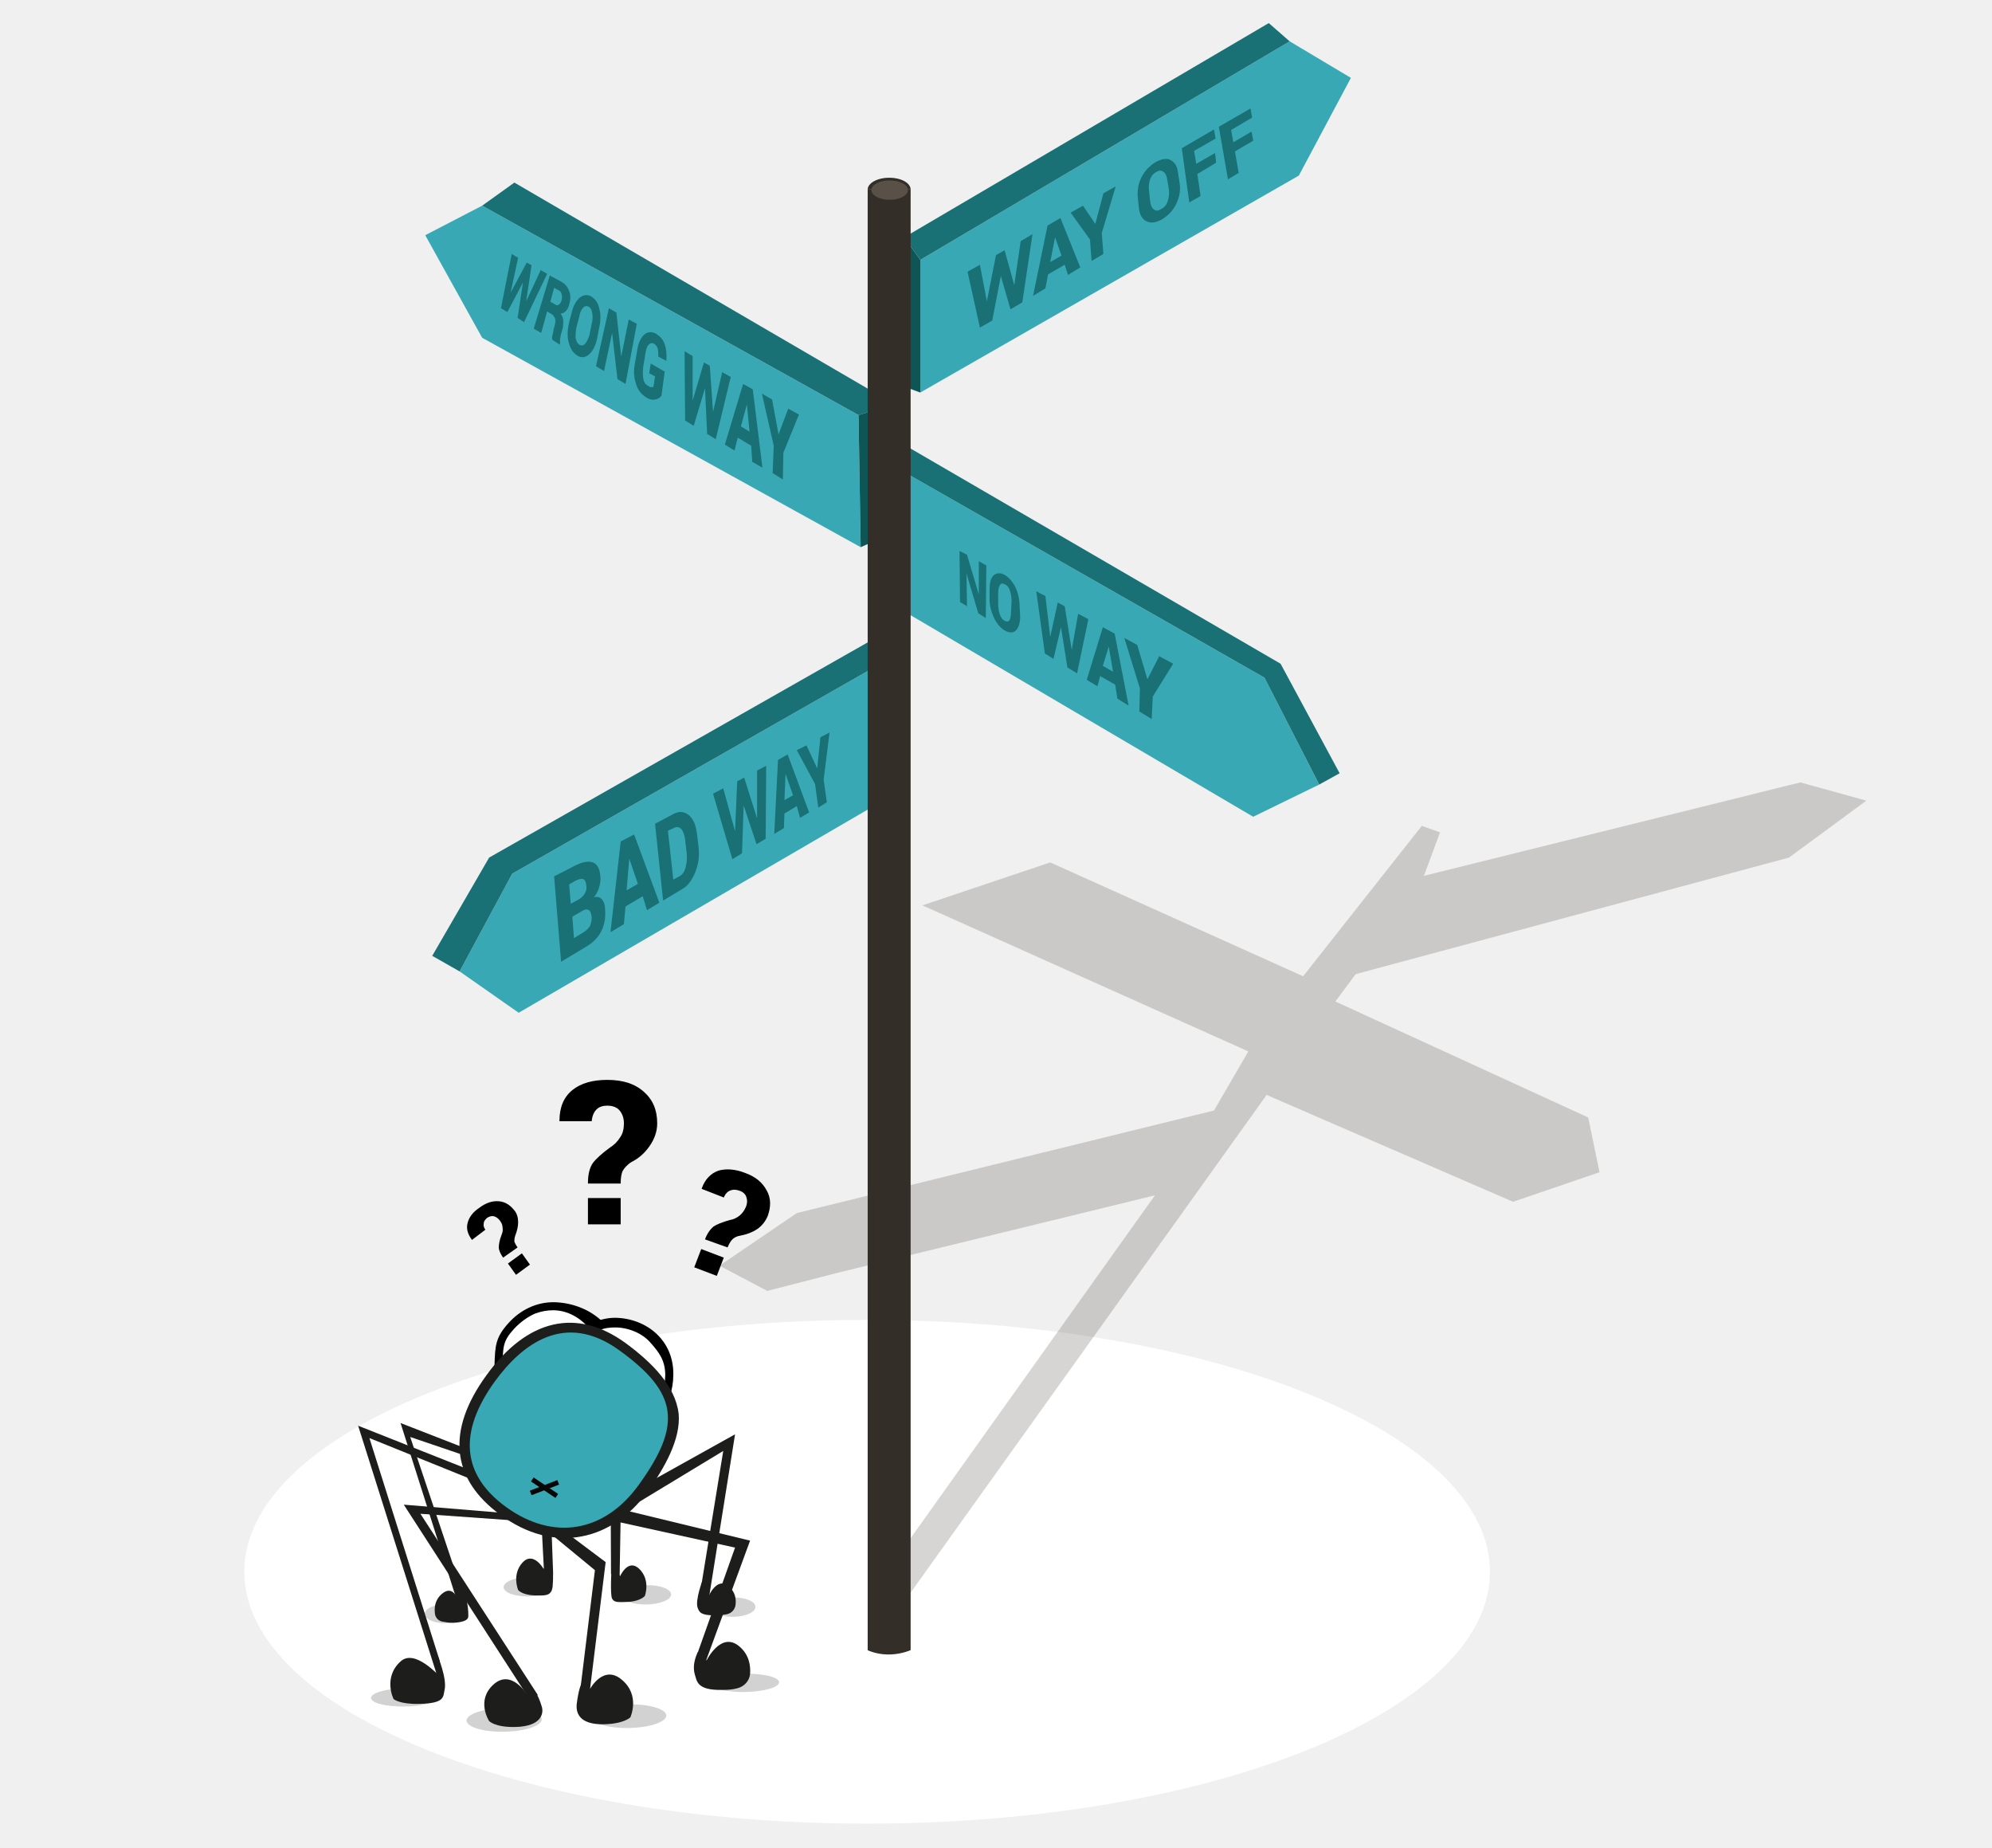
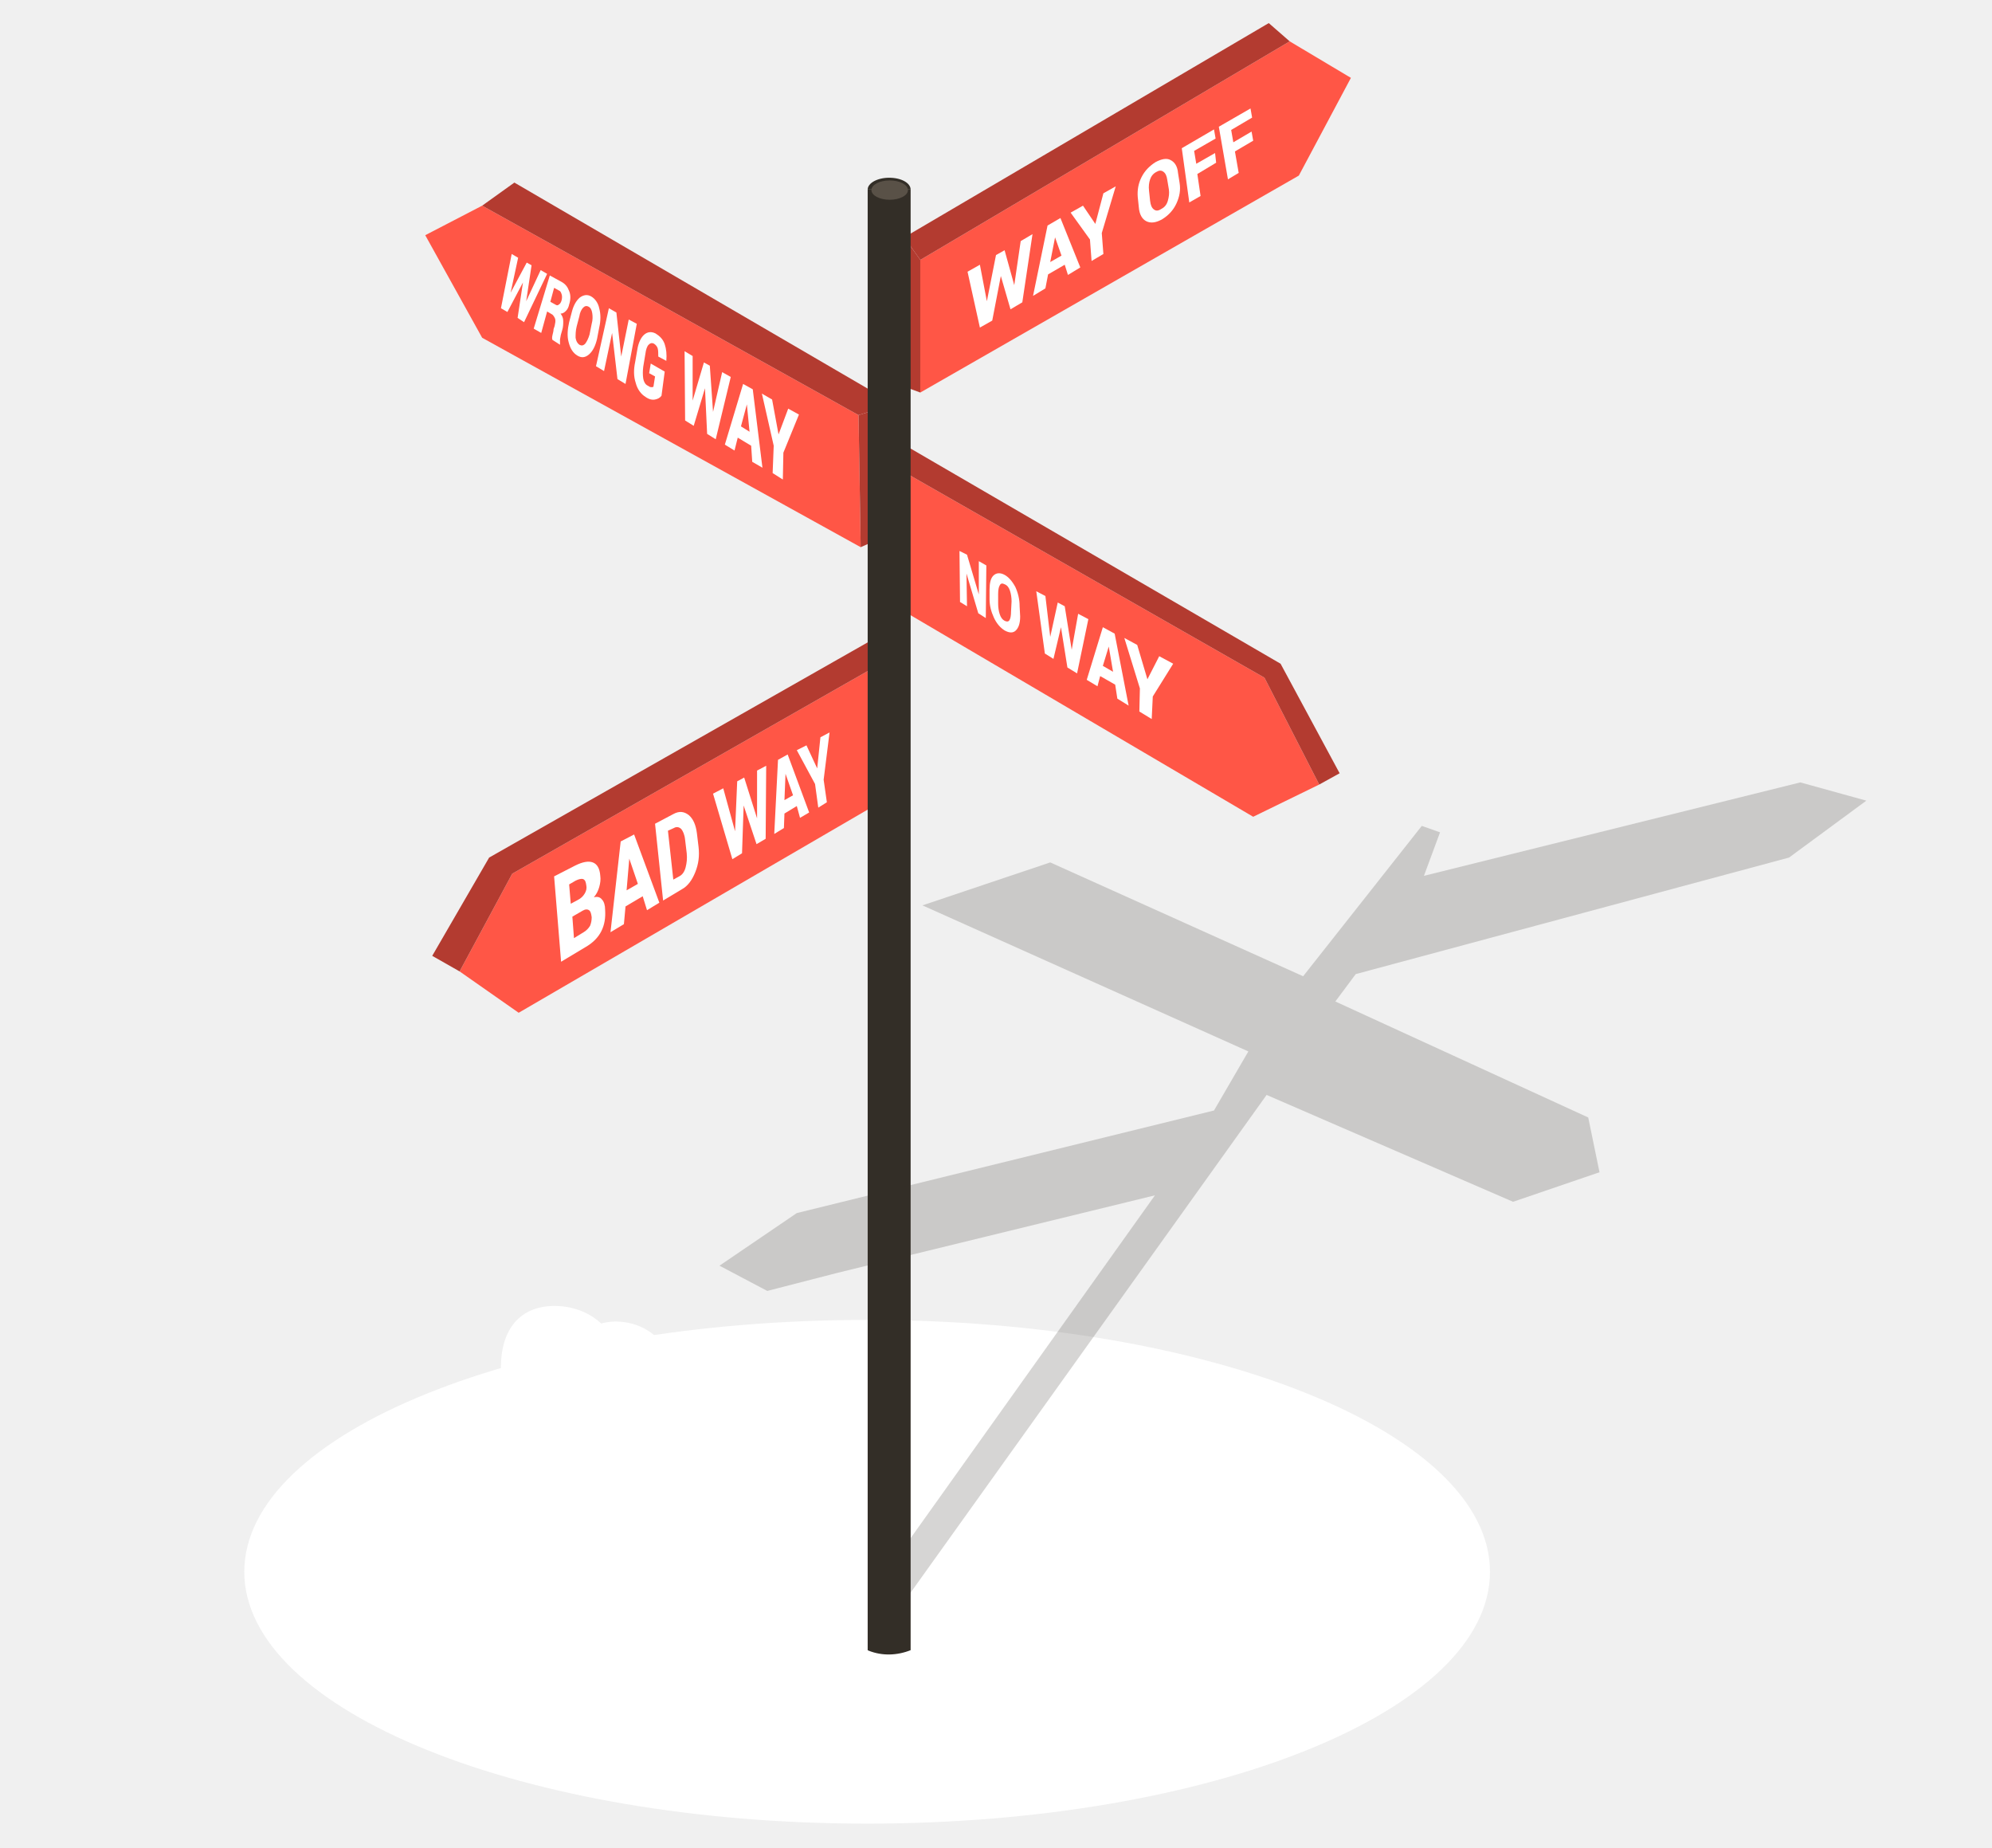
- <svg xmlns="http://www.w3.org/2000/svg" width="371" height="344" viewBox="0 0 371 344">
-   <style>.a{fill:#FFF;}.b{fill:#1D1E1C;}.c{fill:#1D1E1C;opacity:0.2;}.d{fill:#38A9B4;}.e{fill:#070707;}.f{fill:#197175;}.g{fill:#0E5656;}.h{fill:#332E27;}</style>
-   <ellipse cx="161.5" cy="292.7" rx="116" ry="46.9" class="a" />
-   <path d="M115.2 254.6c-0.2 7.2-5.1 12.8-11.2 12.7 -6.1-0.1-10.9-6-10.7-13.2 0.2-7.2 4.1-11 10.2-10.9C109.6 243.3 115.4 247.4 115.2 254.6z" class="a" />
-   <path d="M103.1 242.5c-3.2 0-6.2 1.4-8.5 4 -2.3 2.6-2.4 4.1-2.5 7.8 -0.1 3.7 1 7.1 3.2 9.8 2.2 2.7 5.1 4.1 8.3 4.2 1.4 0 2.7-0.2 3.9-0.7 4.6-1.8 8-6.8 8.1-12.8C115.8 247 109.5 242.6 103.1 242.5zM103.6 266.6c-5.7-0.1-10.2-5.6-10-12.4 0.1-3.3 0-4.4 2.1-6.7 1.2-1.3 2.6-2.3 4-2.9 1.1-0.4 2.2-0.6 3.3-0.6 2.7 0 5.2 1.4 7 3.7 1.8 2.4 4 3.5 3.9 6.8C113.9 261.5 109.3 266.7 103.6 266.6z" />
-   <path d="M103.4 258.2c1.2 3.1 0.5 5.9-1.6 6.3 -2.1 0.4-4.7-1.8-5.9-4.9 -1.2-3.1-0.5-5.9 1.6-6.3C99.6 252.9 102.2 255.1 103.4 258.2z" class="b" />
-   <path d="M102 260.3c0.4 0.8-0.1 1.7-1 1.9 -0.9 0.2-1.9-0.4-2.3-1.2 -0.4-0.8 0.1-1.7 1-1.9C100.6 258.9 101.7 259.4 102 260.3z" class="a" />
-   <path d="M125 256c-0.2 6-4.6 10.9-9.9 10.8 -5.3-0.1-9.4-5-9.3-11.1 0.2-6 3.8-9.7 9.1-9.6S125.2 249.9 125 256z" class="a" />
-   <path d="M114.6 245.4c-2.8 0-5.4 1.2-7.5 3.4 -2 2.2-2.4 3.9-2.5 7.1 -0.1 3.1 0.9 6.1 2.8 8.3 1.9 2.3 4.5 3.5 7.3 3.6 1.2 0 2.4-0.2 3.5-0.6 4.1-1.6 7.1-5.9 7.2-11C125.6 249.6 120.4 245.5 114.6 245.4zM123.9 256.1c-0.1 4.4-2.7 8.1-6.2 9.5 -0.9 0.4-1.9 0.5-2.9 0.5 -2.3 0-4.5-1.1-6.1-3 -1.6-1.9-2.5-4.5-2.4-7.2 0.1-4.4 1.9-6.9 5.4-8.2 0.9-0.4 1.9-0.5 2.9-0.5 2.3 0 5 1 6.6 2.9C122.8 251.9 123.9 253.4 123.9 256.1z" />
-   <path d="M115 259.3c1.2 2.5 0.6 4.9-1.2 5.4 -1.9 0.4-4.3-1.3-5.5-3.9 -1.2-2.5-0.6-4.9 1.2-5.4C111.4 255 113.9 256.8 115 259.3z" class="b" />
-   <path d="M113.5 260.8c0.3 0.7-0.1 1.5-0.9 1.6 -0.8 0.2-1.7-0.3-2-1 -0.3-0.7 0.1-1.5 0.9-1.6S113.2 260.1 113.5 260.8z" class="a" />
-   <ellipse transform="matrix(0.9998 -0.01834095 0.01834095 0.9998 -5.7857 1.4366)" cx="75.4" cy="316.1" rx="6.3" ry="1.7" class="c" />
-   <polygon points="86.8 298.6 85.3 298.7 74.6 265 87.7 270.1 86.7 271.1 76.4 267.6 " class="b" />
-   <polygon points="81.9 309.3 81.3 311.7 66.7 265.5 88.9 274.3 87.6 275.4 68.8 267.8 " class="b" />
-   <polygon points="98.2 315.8 75.2 280.2 94.5 281.8 95.1 283.1 78.3 281.9 100.2 315.7 " class="b" />
-   <polyline points="102.2 270.5 103 292.5 101.3 292.3 100.1 269.1 " class="b" />
-   <path d="M101.2 292.1c0 0-1.9-3.3-3.9-1.1s-0.8 5.1-0.8 5.1 0.7 0.9 3 1c2.3 0.1 2.8-0.1 3.2-0.8 0.4-0.7 0.3-3.9 0.3-3.9L101.2 292.1z" class="b" />
-   <path d="M81.3 311.5c0.6 0.9-4-4.6-6.7-2.1 -3.3 3-1.3 7-1.3 7s1.1 1 4.8 0.9c4.8-0.1 4.4-1.3 4.7-2.6 0.5-2.1-1.3-6.4-1.3-6.4L81.3 311.5z" class="b" />
-   <path d="M85.3 298c0 0-0.9-3.1-3.1-1.1 -1.3 1.2-1.3 2.6-1.2 3.6 0.1 0.8 0.7 1.4 1.5 1.5 0.5 0.1 1.1 0.2 2 0.2 3.2-0.2 2.7-1.2 2.7-1.7 0-2.7-1-4.3-1-4.3L85.3 298z" class="b" />
-   <path d="M98.1 315.5c0 0-2.9-4.8-6.2-1.8 -3.3 3-0.8 6.8-0.8 6.8s1.1 1.2 4.9 1.1c4.9-0.1 5.3-2.6 4.9-3.8 -1.3-4.3-2.1-2.3-2-2.4L98.1 315.5z" class="b" />
-   <polygon points="130.2 297.8 132 297.8 136.9 267.1 116.8 278.3 117.2 280.8 134.7 270.2 " class="b" />
-   <polygon points="129.9 307.9 131.4 309.5 139.7 286.9 116.2 281.2 114.6 283.3 136.9 288.2 " class="b" />
-   <polygon points="109.7 316.1 112.8 290.9 102.8 283.4 102.3 285.4 110.8 292.4 107.9 316.1 " class="b" />
-   <polyline points="113.7 272 113.8 293.1 115.4 293.7 115.8 270.5 " class="b" />
-   <path d="M115.5 293.5c0 0 1.5-3.4 3.6-1.3 2.1 2.1 1 5 1 5s-0.7 0.9-2.9 1.1c-2.3 0.1-2.8 0.1-3.2-0.6 -0.4-0.7-0.1-5.9-0.1-5.9L115.5 293.5z" class="b" />
-   <path d="M131.6 309.2c0 0 2.7-5.5 6.1-2.6 1.9 1.6 2.1 3.7 2 5.1 -0.1 1.3-1.1 2.4-2.4 2.7 -0.7 0.2-1.6 0.3-2.8 0.3 -4.8 0.1-4.7-1.7-5.1-2.9 -0.6-2.1 0.6-4.2 0.6-4.2L131.6 309.2z" class="b" />
-   <path d="M131.9 297.4c0 0 1.6-3.9 3.8-2 1.3 1.1 1.4 2.4 1.3 3.4 -0.1 0.9-0.7 1.6-1.6 1.8 -0.5 0.1-1.1 0.2-1.9 0.2 -3.2 0.1-3.3-0.7-3.6-1.5 -0.4-1.4 0.9-4.9 0.9-4.9L131.9 297.4z" class="b" />
-   <path d="M109.9 314.5c0 0 2.5-4.6 5.9-1.7 3.5 2.9 1.6 7 1.6 7s-1.1 1.2-4.9 1.3c-4.9 0.1-5.2-2.4-5.1-3.7 0.7-5.4 1.6-4.1 1.6-4.1L109.9 314.5z" class="b" />
-   <path d="M116.1 250.5c12.1 8.8 11.7 15.6 3.8 26.5 -6.2 8.6-16.2 11.3-26 4.1s-8.5-16.2-2.3-24.7C97.8 247.8 106.2 243.4 116.1 250.5z" class="d" />
-   <path d="M120.6 277.8c-3.3 4.5-7.5 7.4-12.2 8.3 -5 1-10.3-0.4-15.2-4 -9.2-6.7-10.1-15.7-2.6-26 7.6-10.5 16.8-12.6 25.9-6 4.9 3.6 9.3 8 9.9 13.2C126.8 268 123.8 273.3 120.6 277.8zM92.2 257.2c-6.9 9.5-6.2 17.4 2 23.4 8.8 6.4 18.3 4.8 24.7-4 8.2-11.3 7.4-17.2-3.5-25.1C105.1 244 97.1 250.5 92.2 257.2z" class="b" />
-   <ellipse transform="matrix(0.9998 -0.01834095 0.01834095 0.9998 -5.8588 1.7756)" cx="93.9" cy="320.3" rx="7" ry="2.2" class="c" />
-   <ellipse transform="matrix(0.9998 -0.01834095 0.01834095 0.9998 -5.4982 1.5766)" cx="83.2" cy="300.5" rx="4.1" ry="1.8" class="c" />
-   <ellipse transform="matrix(0.9998 -0.01834095 0.01834095 0.9998 -5.4033 1.8551)" cx="98.4" cy="295.5" rx="4.6" ry="1.8" class="c" />
-   <ellipse transform="matrix(0.9998 -0.01834095 0.01834095 0.9998 -5.7246 2.5985)" cx="138.8" cy="313.4" rx="6.3" ry="1.7" class="c" />
-   <ellipse transform="matrix(0.9998 -0.01834095 0.01834095 0.9998 -5.8422 2.2017)" cx="117.1" cy="319.6" rx="7" ry="2.2" class="c" />
-   <ellipse transform="matrix(0.9998 -0.01834095 0.01834095 0.9998 -5.4665 2.555)" cx="136.6" cy="299.3" rx="4.1" ry="1.8" class="c" />
-   <ellipse transform="matrix(0.9998 -0.01834095 0.01834095 0.9998 -5.4261 2.2582)" cx="120.4" cy="297" rx="4.6" ry="1.8" class="c" />
-   <rect x="100.9" y="274.3" transform="matrix(-0.5582 0.8297 -0.8297 -0.5582 387.8593 347.601)" width="0.9" height="5.5" class="e" />
-   <rect x="100.9" y="274.3" transform="matrix(0.3593 0.9332 -0.9332 0.3593 323.5262 82.9092)" width="0.9" height="5.5" class="e" />
-   <path d="M109.5 220.4c0-1.7 0.3-2.9 0.9-3.8 0.6-0.8 1.7-1.8 3.2-2.9 0.8-0.5 1.4-1.1 1.9-1.9 0.5-0.7 0.7-1.6 0.7-2.6 0-1-0.3-1.8-0.8-2.4 -0.5-0.6-1.3-0.9-2.3-0.9 -0.8 0-1.5 0.2-2 0.7 -0.5 0.5-0.8 1.2-0.9 2.2h-6l0-0.1c0-2.5 0.8-4.4 2.4-5.7 1.6-1.3 3.8-1.9 6.5-1.9 2.9 0 5.1 0.7 6.8 2.2s2.5 3.4 2.5 5.9c0 1.5-0.5 2.9-1.4 4.2 -0.9 1.3-2 2.3-3.4 3 -0.8 0.5-1.3 1.1-1.6 1.6 -0.3 0.6-0.4 1.4-0.4 2.4H109.5zM115.6 228h-6.1v-4.9h6.1V228z" />
-   <path d="M131.3 230.8c0.4-1.1 1-1.9 1.6-2.4 0.6-0.4 1.6-0.8 3-1.2 0.7-0.1 1.3-0.4 1.8-0.8 0.5-0.4 0.9-0.9 1.2-1.6 0.3-0.7 0.3-1.3 0.1-1.9 -0.2-0.6-0.7-1-1.4-1.2 -0.6-0.2-1.1-0.2-1.6 0 -0.5 0.2-0.9 0.6-1.2 1.3l-4.1-1.6 0-0.1c0.6-1.7 1.7-2.8 3.1-3.3 1.4-0.4 3.1-0.3 4.9 0.4 2 0.7 3.3 1.8 4.1 3.3 0.8 1.4 0.8 3 0.2 4.7 -0.4 1-1.1 1.9-2 2.5 -0.9 0.6-2 1-3.1 1.2 -0.7 0.1-1.2 0.4-1.5 0.7 -0.3 0.3-0.6 0.8-0.9 1.5L131.3 230.8zM133.5 237.6l-4.2-1.6 1.3-3.4 4.2 1.6L133.5 237.6z" />
-   <path d="M93.7 234.2c-0.5-0.7-0.8-1.4-0.8-1.9 0-0.5 0.1-1.3 0.5-2.3 0.2-0.5 0.3-0.9 0.2-1.4 0-0.5-0.2-0.9-0.5-1.3 -0.3-0.4-0.7-0.7-1.1-0.8 -0.4-0.1-0.8 0-1.3 0.3 -0.3 0.3-0.6 0.6-0.6 1 -0.1 0.4 0 0.8 0.3 1.2l-2.5 1.9 0 0c-0.8-1.1-1.1-2.1-0.8-3.2 0.3-1.1 1-2 2.2-2.8 1.2-0.9 2.4-1.3 3.6-1.2 1.2 0.1 2.1 0.7 2.9 1.7 0.5 0.6 0.7 1.4 0.7 2.2 0 0.8-0.2 1.6-0.5 2.4 -0.2 0.5-0.2 0.9-0.2 1.2 0.1 0.3 0.3 0.7 0.6 1.1L93.7 234.2zM98.7 235.5l-2.6 1.9 -1.5-2.1 2.6-1.9L98.7 235.5z" />
-   <polygon points="165.4 86.2 165.4 112.1 233.4 152.1 245.7 146.1 235.5 126.2 " class="d" />
-   <polygon points="169.2 83.3 238.5 123.6 249.5 144 245.7 146.1 235.5 126.2 165.4 86.2 " class="f" />
-   <polygon points="171.4 48.4 171.4 73.1 241.9 32.7 251.6 14.5 240.2 7.7 " class="d" />
-   <polygon points="236.3 4.3 168.4 44.2 171.4 48.4 240.2 7.7 " class="f" />
-   <polygon points="79.2 43.8 89.8 38.3 159.9 77.3 160.3 101.9 89.8 62.9 " class="d" />
-   <polygon points="95.8 34 162 72.6 164.1 76 159.9 77.3 89.8 38.3 " class="f" />
-   <polygon points="165.4 122.8 95.4 162.7 85.6 180.9 96.6 188.6 166.7 147.8 " class="d" />
-   <polygon points="91.1 159.7 80.5 178 85.6 180.9 95.4 162.7 165.4 122.8 162 119.4 " class="f" />
-   <polygon points="159.9 77.3 160.3 101.9 165 99.8 164.1 76 " class="g" />
-   <polygon points="168.4 44.2 171.4 48.4 171.4 73.1 165.4 70.9 " class="g" />
-   <path d="M169.6 307.3L169.6 307.3c-2.5 1-5.3 1.1-7.8 0.1l-0.2-0.1v-272h8V307.3z" class="h" />
-   <polygon points="166.7 290.5 215.1 222.6 156.1 237 142.9 240.4 134 235.7 148.4 225.9 226.1 206.8 232.5 195.8 171.8 168.6 195.6 160.6 242.7 181.8 264.8 153.8 268.2 155 265.2 163.1 335.3 145.7 347.6 149.1 333.2 159.7 252.5 181.4 248.7 186.5 295.8 208.1 297.9 218.3 281.8 223.8 235.9 203.9 168.8 297.7 " style="fill:#332E27;opacity:0.2" />
-   <path d="M161.6 35.3c0-1.2 1.8-2.2 4-2.2 2.3 0 4 1 4 2.2" class="h" />
-   <ellipse cx="165.7" cy="35.4" rx="3.4" ry="1.8" fill="#595147" />
-   <path d="M98 56.1L98 56.1l2.7-5.8 1.2 0.7L97.6 60l-1.2-0.8 1-6.6 0 0 -2.9 5.5 -1.2-0.7 2-10.1 1.2 0.7 -1.4 6.5 0 0 3-5.6 0.9 0.5L98 56.1z" class="f" />
-   <path d="M101.9 58l-1.1 4 -1.4-0.8 3-9.9 2.2 1.2c0.7 0.4 1.1 0.9 1.4 1.7 0.3 0.7 0.3 1.6 0 2.5 -0.1 0.5-0.3 0.9-0.6 1.2 -0.3 0.3-0.6 0.5-1 0.5 0.3 0.4 0.5 0.8 0.5 1.4 0 0.5 0 1.1-0.2 1.7l-0.2 0.7c-0.1 0.3-0.1 0.6-0.2 1 0 0.4 0 0.7 0 0.9l0 0.1 -1.4-0.9c-0.1-0.2-0.1-0.5 0-0.9 0.1-0.4 0.2-0.8 0.2-1.1l0.2-0.6c0.1-0.5 0.2-0.9 0.1-1.3 -0.1-0.3-0.3-0.6-0.5-0.8L101.9 58zM102.5 56.2l0.9 0.5c0.3 0.2 0.5 0.2 0.7 0 0.2-0.1 0.4-0.4 0.5-0.8 0.1-0.4 0.1-0.8 0-1.1 -0.1-0.3-0.2-0.6-0.5-0.7l-0.9-0.5L102.5 56.2z" class="f" />
-   <path d="M111.2 63.1c-0.3 1.3-0.8 2.3-1.5 2.9 -0.7 0.6-1.4 0.7-2.2 0.2 -0.8-0.5-1.3-1.3-1.6-2.5 -0.3-1.1-0.2-2.4 0.1-3.7l0.5-1.9c0.3-1.2 0.8-2.1 1.5-2.7 0.7-0.5 1.4-0.6 2.1-0.2 0.7 0.4 1.3 1.2 1.5 2.2 0.3 1.1 0.3 2.3 0 3.6L111.2 63.1zM110.2 60.3c0.2-0.7 0.2-1.4 0.1-2 -0.1-0.6-0.3-1-0.7-1.2 -0.4-0.2-0.7-0.1-1 0.2 -0.3 0.3-0.6 0.9-0.7 1.6l-0.5 1.9c-0.2 0.8-0.2 1.5-0.2 2.1 0.1 0.6 0.3 1 0.7 1.3 0.4 0.2 0.7 0.2 1.1-0.2 0.3-0.4 0.6-1 0.8-1.7L110.2 60.3z" class="f" />
-   <path d="M116.5 71.5l-1.5-0.9L114 62l0 0 -1.5 7.1 -1.5-0.9 2.4-10.8 1.4 0.8 0.9 8.2 0 0 1.4-6.9 1.5 0.8L116.5 71.5z" class="f" />
-   <path d="M123.2 73.7c-0.3 0.4-0.7 0.6-1.2 0.7 -0.5 0.1-1.1 0-1.8-0.5 -0.8-0.5-1.5-1.4-1.8-2.6 -0.4-1.2-0.4-2.5-0.1-3.9l0.4-2.3c0.2-1.3 0.7-2.3 1.3-2.8 0.6-0.5 1.3-0.6 2.1-0.2 0.8 0.5 1.4 1.1 1.7 2 0.3 0.9 0.4 1.9 0.3 3.1l0 0 -1.5-0.8c0-0.6 0-1.1-0.1-1.5 -0.1-0.4-0.4-0.7-0.7-0.9 -0.4-0.2-0.7-0.1-1 0.2 -0.3 0.3-0.5 0.9-0.6 1.7l-0.4 2.4c-0.1 0.8-0.1 1.5 0 2.2 0.1 0.6 0.4 1.1 0.8 1.3 0.3 0.2 0.5 0.3 0.7 0.3 0.2 0 0.3 0 0.4-0.1l0.3-1.9 -1.1-0.6 0.3-1.8 2.6 1.5L123.2 73.7z" class="f" />
-   <path d="M132.8 76.7L132.8 76.7l1.7-7.4 1.6 0.9 -2.8 11.6 -1.6-1 -0.4-8.5 0 0 -2.1 7 -1.6-1 -0.1-12.9 1.5 0.9 0 8.3 0 0 2.1-7.1 1.1 0.6L132.8 76.7z" class="f" />
-   <path d="M139.9 83l-2.5-1.5 -0.6 2.4 -1.8-1.1 3.4-11.3 1.8 1 1.8 14.6 -1.9-1.1L139.9 83zM138 79.4l1.6 1 -0.5-5.1 0 0L138 79.4z" class="f" />
-   <path d="M145 80.9L145 80.9l1.8-4.8 2 1.1 -2.9 7.1 -0.1 5 -1.9-1.2 0.2-5.1 -2.2-9.7 1.9 1.1L145 80.9z" class="f" />
-   <path d="M104.5 179.1l-1.3-15.9 3.9-2c1.4-0.7 2.5-0.9 3.3-0.6 0.8 0.3 1.3 1.1 1.4 2.5 0.1 0.7 0 1.4-0.2 2.1 -0.2 0.7-0.5 1.3-1 1.9 0.7-0.2 1.2 0 1.5 0.4 0.4 0.4 0.6 1.1 0.6 1.9 0.1 1.5-0.1 2.8-0.7 4 -0.6 1.2-1.6 2.2-3 3L104.5 179.1zM106.3 168.3l1.3-0.7c0.6-0.3 1-0.7 1.3-1.2 0.3-0.5 0.4-1 0.3-1.5 -0.1-0.7-0.2-1-0.6-1.2 -0.3-0.1-0.8 0-1.4 0.3l-1.2 0.7L106.3 168.3zM106.6 170.7l0.3 4 1.8-1.1c0.5-0.3 0.9-0.7 1.2-1.2 0.2-0.5 0.3-1 0.3-1.6 -0.1-0.7-0.2-1.1-0.5-1.3 -0.3-0.2-0.7-0.2-1.2 0.1L106.6 170.7z" class="f" />
-   <path d="M119.7 166.9l-3.2 1.9 -0.3 3.3 -2.5 1.5 1.9-16.9 2.5-1.3 4.7 12.7 -2.3 1.4L119.7 166.9zM116.7 165.8l2.1-1.2 -1.6-4.7 0 0L116.7 165.8z" class="f" />
-   <path d="M123.5 167.7l-1.5-14.3 3.4-1.8c1.1-0.6 2-0.5 2.9 0.2 0.8 0.7 1.3 1.8 1.5 3.4l0.3 2.5c0.2 1.7 0 3.2-0.6 4.7 -0.6 1.5-1.4 2.6-2.5 3.2L123.5 167.7zM124.4 154.7l1 9.1 1.1-0.6c0.6-0.3 1-0.9 1.2-1.7 0.2-0.8 0.3-1.6 0.2-2.6l-0.3-2.5c-0.1-1-0.4-1.6-0.7-2 -0.4-0.4-0.9-0.5-1.4-0.2L124.4 154.7z" class="f" />
-   <path d="M141 152.4L141 152.4l0-8.9 1.7-0.9 -0.1 13.6 -1.7 1 -2.4-7.2 0 0 -0.3 8.9 -1.8 1.1 -3.6-12.2 1.9-1 2.2 8 0 0 0.4-9.3 1.3-0.7L141 152.4z" class="f" />
-   <path d="M148.4 150.1l-2.3 1.4 -0.1 2.7 -1.8 1.1 0.7-13.8 1.8-1 4 10.8 -1.7 1L148.4 150.1zM146.1 149l1.6-0.9 -1.4-4 0 0L146.1 149z" class="f" />
-   <path d="M152.2 143.1L152.2 143.1l0.6-5.8 1.7-0.9 -1.1 8.8 0.6 4.2 -1.6 1 -0.6-4.4 -3.4-6.3 1.8-0.9L152.2 143.1z" class="f" />
-   <path d="M188.9 53.1L188.9 53.1l1.2-8.2 2.2-1.3 -1.9 12.7 -2.2 1.3 -1.8-6.2 0 0 -1.6 8.3 -2.3 1.3 -2.3-10.4 2.3-1.3 1.3 6.8 0 0 1.7-8.6 1.6-0.9L188.9 53.1z" class="f" />
-   <path d="M198.3 49.3l-3.1 1.8 -0.5 2.6 -2.3 1.4 2.7-13.1 2.4-1.4 3.7 9.2 -2.3 1.4L198.3 49.3zM195.6 48.8l2.1-1.2 -1.2-3.4 0 0L195.6 48.8z" class="f" />
-   <path d="M204 41.7L204 41.7l1.5-5.7 2.3-1.3 -2.6 8.7 0.3 3.9 -2.2 1.3 -0.3-4 -3.6-5 2.3-1.3L204 41.7z" class="f" />
-   <path d="M219.7 34.1c0.2 1.3 0 2.5-0.6 3.8 -0.6 1.3-1.5 2.2-2.6 2.9 -1.2 0.7-2.2 0.8-3 0.4 -0.8-0.4-1.3-1.3-1.4-2.6l-0.2-1.9c-0.1-1.3 0.1-2.5 0.7-3.7 0.6-1.2 1.5-2.1 2.6-2.8 1.1-0.6 2.1-0.8 2.8-0.4 0.8 0.4 1.3 1.2 1.4 2.4L219.7 34.1zM217.4 33.5c-0.1-0.7-0.3-1.2-0.7-1.5 -0.4-0.3-0.8-0.3-1.3 0 -0.6 0.3-1 0.8-1.2 1.4 -0.2 0.6-0.3 1.3-0.2 2.1l0.2 1.9c0.1 0.8 0.3 1.3 0.7 1.6 0.4 0.3 0.8 0.3 1.4-0.1 0.6-0.3 1-0.8 1.2-1.5 0.2-0.7 0.3-1.4 0.2-2.1L217.4 33.5z" class="f" />
-   <path d="M226.5 30.3l-3.5 2.1 0.6 4.1 -2.1 1.2 -1.4-10.1 6-3.5 0.3 1.7 -4 2.3 0.4 2.4 3.5-2L226.5 30.3z" class="f" />
-   <path d="M233.4 26.2l-3.4 2 0.7 4 -2 1.2 -1.7-9.8 5.9-3.4 0.3 1.7 -3.9 2.3 0.4 2.3 3.4-2L233.4 26.2z" class="f" />
-   <path d="M183.6 115.1l-1.4-0.9 -2.2-7.4 0 0 0.1 6.1 -1.3-0.8 -0.1-9.5 1.4 0.7 2.2 7.4 0 0 0-6.2 1.4 0.8L183.6 115.1z" class="f" />
-   <path d="M190 114.8c0 1.3-0.3 2.1-0.8 2.6 -0.5 0.5-1.2 0.5-2.1 0 -0.8-0.5-1.5-1.3-2-2.4 -0.5-1.1-0.8-2.2-0.8-3.4l0-1.8c0-1.2 0.2-2.1 0.7-2.6 0.5-0.5 1.2-0.6 2-0.2 0.8 0.4 1.5 1.2 2.1 2.3 0.5 1.1 0.8 2.3 0.8 3.6L190 114.8zM188.4 112c0-0.7-0.1-1.4-0.3-2 -0.2-0.6-0.5-1-1-1.2 -0.4-0.2-0.7-0.2-0.9 0.2 -0.2 0.3-0.3 0.9-0.3 1.6l0 1.8c0 0.7 0.1 1.4 0.3 2 0.2 0.6 0.5 1 0.9 1.2 0.4 0.2 0.7 0.2 0.9-0.1 0.2-0.3 0.3-0.9 0.3-1.6L188.4 112z" class="f" />
-   <path d="M199.6 121L199.6 121l1.2-6.7 1.9 1 -2.1 10.1 -1.8-1.1 -1.2-7.5 0 0 -1.4 5.9 -1.6-1 -1.6-11.6 1.7 0.9 0.9 7.6 0 0 1.4-6.4 1.3 0.7L199.6 121z" class="f" />
-   <path d="M207.7 127.5l-2.8-1.6 -0.5 1.9 -2-1.2 3-9.8 2.2 1.2 2.6 13.4 -2.1-1.3L207.7 127.5zM205.4 124l1.9 1.1 -0.8-4.7 0 0L205.4 124z" class="f" />
-   <path d="M213.7 126.5L213.7 126.5l2.2-4.3 2.6 1.4 -3.8 6.1 -0.2 4.2 -2.3-1.4 0.1-4.3 -2.9-9.4 2.4 1.3L213.7 126.5z" class="f" />
+ <svg xmlns="http://www.w3.org/2000/svg" version="1.1" id="Layer_1" x="0px" y="0px" viewBox="0 0 371 344" style="enable-background:new 0 0 371 344;" xml:space="preserve">
+   <style type="text/css">
+ 	.st0{fill:#FFFFFF;}
+ 	.st1{fill:#FF5646;}
+ 	.st2{fill:#B33B30;}
+ 	.st3{fill:#332E27;}
+ 	.st4{opacity:0.2;fill:#332E27;enable-background:new    ;}
+ 	.st5{fill:#595147;}
+ </style>
+   <ellipse class="st0" cx="161.5" cy="292.7" rx="116" ry="46.9" />
+   <path class="st0" d="M115.2,254.6c-0.2,7.2-5.1,12.8-11.2,12.7c-6.1-0.1-10.9-6-10.7-13.2c0.2-7.2,4.1-11,10.2-10.9  C109.6,243.3,115.4,247.4,115.2,254.6z" />
+   <path class="st0" d="M125,256c-0.2,6-4.6,10.9-9.9,10.8s-9.4-5-9.3-11.1c0.2-6,3.8-9.7,9.1-9.6S125.2,249.9,125,256z" />
+   <polygon class="st1" points="165.4,86.2 165.4,112.1 233.4,152.1 245.7,146.1 235.5,126.2 " />
+   <polygon class="st2" points="169.2,83.3 238.5,123.6 249.5,144 245.7,146.1 235.5,126.2 165.4,86.2 " />
+   <polygon class="st1" points="171.4,48.4 171.4,73.1 241.9,32.7 251.6,14.5 240.2,7.7 " />
+   <polygon class="st2" points="236.3,4.3 168.4,44.2 171.4,48.4 240.2,7.7 " />
+   <polygon class="st1" points="79.2,43.8 89.8,38.3 159.9,77.3 160.3,101.9 89.8,62.9 " />
+   <polygon class="st2" points="95.8,34 162,72.6 164.1,76 159.9,77.3 89.8,38.3 " />
+   <polygon class="st1" points="165.4,122.8 95.4,162.7 85.6,180.9 96.6,188.6 166.7,147.8 " />
+   <polygon class="st2" points="91.1,159.7 80.5,178 85.6,180.9 95.4,162.7 165.4,122.8 162,119.4 " />
+   <polygon class="st2" points="159.9,77.3 160.3,101.9 165,99.8 164.1,76 " />
+   <polygon class="st2" points="168.4,44.2 171.4,48.4 171.4,73.1 165.4,70.9 " />
+   <path class="st3" d="M169.6,307.3L169.6,307.3c-2.5,1-5.3,1.1-7.8,0.1l-0.2-0.1v-272h8V307.3z" />
+   <polygon class="st4" points="166.7,290.5 215.1,222.6 156.1,237 142.9,240.4 134,235.7 148.4,225.9 226.1,206.8 232.5,195.8   171.8,168.6 195.6,160.6 242.7,181.8 264.8,153.8 268.2,155 265.2,163.1 335.3,145.7 347.6,149.1 333.2,159.7 252.5,181.4   248.7,186.5 295.8,208.1 297.9,218.3 281.8,223.8 235.9,203.9 168.8,297.7 " />
+   <path class="st3" d="M161.6,35.3c0-1.2,1.8-2.2,4-2.2c2.3,0,4,1,4,2.2" />
+   <ellipse class="st5" cx="165.7" cy="35.4" rx="3.4" ry="1.8" />
+   <path class="st0" d="M98,56.1L98,56.1l2.7-5.8l1.2,0.7l-4.3,9l-1.2-0.8l1-6.6l0,0l-2.9,5.5l-1.2-0.7l2-10.1l1.2,0.7l-1.4,6.5l0,0  l3-5.6l0.9,0.5L98,56.1z" />
+   <path class="st0" d="M101.9,58l-1.1,4l-1.4-0.8l3-9.9l2.2,1.2c0.7,0.4,1.1,0.9,1.4,1.7c0.3,0.7,0.3,1.6,0,2.5  c-0.1,0.5-0.3,0.9-0.6,1.2c-0.3,0.3-0.6,0.5-1,0.5c0.3,0.4,0.5,0.8,0.5,1.4c0,0.5,0,1.1-0.2,1.7l-0.2,0.7c-0.1,0.3-0.1,0.6-0.2,1  c0,0.4,0,0.7,0,0.9v0.1l-1.4-0.9c-0.1-0.2-0.1-0.5,0-0.9s0.2-0.8,0.2-1.1l0.2-0.6c0.1-0.5,0.2-0.9,0.1-1.3c-0.1-0.3-0.3-0.6-0.5-0.8  L101.9,58z M102.5,56.2l0.9,0.5c0.3,0.2,0.5,0.2,0.7,0c0.2-0.1,0.4-0.4,0.5-0.8c0.1-0.4,0.1-0.8,0-1.1s-0.2-0.6-0.5-0.7l-0.9-0.5  L102.5,56.2z" />
+   <path class="st0" d="M111.2,63.1c-0.3,1.3-0.8,2.3-1.5,2.9s-1.4,0.7-2.2,0.2c-0.8-0.5-1.3-1.3-1.6-2.5c-0.3-1.1-0.2-2.4,0.1-3.7  l0.5-1.9c0.3-1.2,0.8-2.1,1.5-2.7c0.7-0.5,1.4-0.6,2.1-0.2c0.7,0.4,1.3,1.2,1.5,2.2c0.3,1.1,0.3,2.3,0,3.6L111.2,63.1z M110.2,60.3  c0.2-0.7,0.2-1.4,0.1-2s-0.3-1-0.7-1.2c-0.4-0.2-0.7-0.1-1,0.2s-0.6,0.9-0.7,1.6l-0.5,1.9c-0.2,0.8-0.2,1.5-0.2,2.1  c0.1,0.6,0.3,1,0.7,1.3c0.4,0.2,0.7,0.2,1.1-0.2c0.3-0.4,0.6-1,0.8-1.7L110.2,60.3z" />
+   <path class="st0" d="M116.5,71.5l-1.5-0.9l-1-8.6l0,0l-1.5,7.1l-1.5-0.9l2.4-10.8l1.4,0.8l0.9,8.2l0,0l1.4-6.9l1.5,0.8L116.5,71.5z" />
+   <path class="st0" d="M123.2,73.7c-0.3,0.4-0.7,0.6-1.2,0.7s-1.1,0-1.8-0.5c-0.8-0.5-1.5-1.4-1.8-2.6c-0.4-1.2-0.4-2.5-0.1-3.9  l0.4-2.3c0.2-1.3,0.7-2.3,1.3-2.8c0.6-0.5,1.3-0.6,2.1-0.2c0.8,0.5,1.4,1.1,1.7,2c0.3,0.9,0.4,1.9,0.3,3.1l0,0l-1.5-0.8  c0-0.6,0-1.1-0.1-1.5s-0.4-0.7-0.7-0.9c-0.4-0.2-0.7-0.1-1,0.2c-0.3,0.3-0.5,0.9-0.6,1.7l-0.4,2.4c-0.1,0.8-0.1,1.5,0,2.2  c0.1,0.6,0.4,1.1,0.8,1.3c0.3,0.2,0.5,0.3,0.7,0.3s0.3,0,0.4-0.1l0.3-1.9l-1.1-0.6l0.3-1.8l2.6,1.5L123.2,73.7z" />
+   <path class="st0" d="M132.8,76.7L132.8,76.7l1.7-7.4l1.6,0.9l-2.8,11.6l-1.6-1l-0.4-8.5l0,0l-2.1,7l-1.6-1l-0.1-12.9l1.5,0.9v8.3  l0,0l2.1-7.1l1.1,0.6L132.8,76.7z" />
+   <path class="st0" d="M139.9,83l-2.5-1.5l-0.6,2.4l-1.8-1.1l3.4-11.3l1.8,1l1.8,14.6l-1.9-1.1L139.9,83z M138,79.4l1.6,1l-0.5-5.1  l0,0L138,79.4z" />
+   <path class="st0" d="M145,80.9L145,80.9l1.8-4.8l2,1.1l-2.9,7.1l-0.1,5l-1.9-1.2l0.2-5.1l-2.2-9.7l1.9,1.1L145,80.9z" />
+   <path class="st0" d="M104.5,179.1l-1.3-15.9l3.9-2c1.4-0.7,2.5-0.9,3.3-0.6c0.8,0.3,1.3,1.1,1.4,2.5c0.1,0.7,0,1.4-0.2,2.1  c-0.2,0.7-0.5,1.3-1,1.9c0.7-0.2,1.2,0,1.5,0.4c0.4,0.4,0.6,1.1,0.6,1.9c0.1,1.5-0.1,2.8-0.7,4s-1.6,2.2-3,3L104.5,179.1z   M106.3,168.3l1.3-0.7c0.6-0.3,1-0.7,1.3-1.2s0.4-1,0.3-1.5c-0.1-0.7-0.2-1-0.6-1.2c-0.3-0.1-0.8,0-1.4,0.3l-1.2,0.7L106.3,168.3z   M106.6,170.7l0.3,4l1.8-1.1c0.5-0.3,0.9-0.7,1.2-1.2c0.2-0.5,0.3-1,0.3-1.6c-0.1-0.7-0.2-1.1-0.5-1.3s-0.7-0.2-1.2,0.1L106.6,170.7  z" />
+   <path class="st0" d="M119.7,166.9l-3.2,1.9l-0.3,3.3l-2.5,1.5l1.9-16.9l2.5-1.3l4.7,12.7l-2.3,1.4L119.7,166.9z M116.7,165.8  l2.1-1.2l-1.6-4.7l0,0L116.7,165.8z" />
+   <path class="st0" d="M123.5,167.7l-1.5-14.3l3.4-1.8c1.1-0.6,2-0.5,2.9,0.2c0.8,0.7,1.3,1.8,1.5,3.4l0.3,2.5c0.2,1.7,0,3.2-0.6,4.7  s-1.4,2.6-2.5,3.2L123.5,167.7z M124.4,154.7l1,9.1l1.1-0.6c0.6-0.3,1-0.9,1.2-1.7s0.3-1.6,0.2-2.6l-0.3-2.5c-0.1-1-0.4-1.6-0.7-2  c-0.4-0.4-0.9-0.5-1.4-0.2L124.4,154.7z" />
+   <path class="st0" d="M141,152.4L141,152.4v-8.9l1.7-0.9l-0.1,13.6l-1.7,1l-2.4-7.2l0,0l-0.3,8.9l-1.8,1.1l-3.6-12.2l1.9-1l2.2,8l0,0  l0.4-9.3l1.3-0.7L141,152.4z" />
+   <path class="st0" d="M148.4,150.1l-2.3,1.4l-0.1,2.7l-1.8,1.1l0.7-13.8l1.8-1l4,10.8l-1.7,1L148.4,150.1z M146.1,149l1.6-0.9l-1.4-4  l0,0L146.1,149z" />
+   <path class="st0" d="M152.2,143.1L152.2,143.1l0.6-5.8l1.7-0.9l-1.1,8.8l0.6,4.2l-1.6,1l-0.6-4.4l-3.4-6.3l1.8-0.9L152.2,143.1z" />
+   <path class="st0" d="M188.9,53.1L188.9,53.1l1.2-8.2l2.2-1.3l-1.9,12.7l-2.2,1.3l-1.8-6.2l0,0l-1.6,8.3l-2.3,1.3l-2.3-10.4l2.3-1.3  l1.3,6.8l0,0l1.7-8.6l1.6-0.9L188.9,53.1z" />
+   <path class="st0" d="M198.3,49.3l-3.1,1.8l-0.5,2.6l-2.3,1.4l2.7-13.1l2.4-1.4l3.7,9.2l-2.3,1.4L198.3,49.3z M195.6,48.8l2.1-1.2  l-1.2-3.4l0,0L195.6,48.8z" />
+   <path class="st0" d="M204,41.7L204,41.7l1.5-5.7l2.3-1.3l-2.6,8.7l0.3,3.9l-2.2,1.3l-0.3-4l-3.6-5l2.3-1.3L204,41.7z" />
+   <path class="st0" d="M219.7,34.1c0.2,1.3,0,2.5-0.6,3.8s-1.5,2.2-2.6,2.9c-1.2,0.7-2.2,0.8-3,0.4c-0.8-0.4-1.3-1.3-1.4-2.6l-0.2-1.9  c-0.1-1.3,0.1-2.5,0.7-3.7c0.6-1.2,1.5-2.1,2.6-2.8c1.1-0.6,2.1-0.8,2.8-0.4c0.8,0.4,1.3,1.2,1.4,2.4L219.7,34.1z M217.4,33.5  c-0.1-0.7-0.3-1.2-0.7-1.5s-0.8-0.3-1.3,0c-0.6,0.3-1,0.8-1.2,1.4c-0.2,0.6-0.3,1.3-0.2,2.1l0.2,1.9c0.1,0.8,0.3,1.3,0.7,1.6  s0.8,0.3,1.4-0.1c0.6-0.3,1-0.8,1.2-1.5s0.3-1.4,0.2-2.1L217.4,33.5z" />
+   <path class="st0" d="M226.5,30.3l-3.5,2.1l0.6,4.1l-2.1,1.2l-1.4-10.1l6-3.5l0.3,1.7l-4,2.3l0.4,2.4l3.5-2L226.5,30.3z" />
+   <path class="st0" d="M233.4,26.2l-3.4,2l0.7,4l-2,1.2l-1.7-9.8l5.9-3.4l0.3,1.7l-3.9,2.3l0.4,2.3l3.4-2L233.4,26.2z" />
+   <path class="st0" d="M183.6,115.1l-1.4-0.9l-2.2-7.4l0,0l0.1,6.1l-1.3-0.8l-0.1-9.5l1.4,0.7l2.2,7.4l0,0v-6.2l1.4,0.8L183.6,115.1z" />
+   <path class="st0" d="M190,114.8c0,1.3-0.3,2.1-0.8,2.6s-1.2,0.5-2.1,0c-0.8-0.5-1.5-1.3-2-2.4s-0.8-2.2-0.8-3.4v-1.8  c0-1.2,0.2-2.1,0.7-2.6s1.2-0.6,2-0.2s1.5,1.2,2.1,2.3c0.5,1.1,0.8,2.3,0.8,3.6L190,114.8z M188.4,112c0-0.7-0.1-1.4-0.3-2  s-0.5-1-1-1.2c-0.4-0.2-0.7-0.2-0.9,0.2c-0.2,0.3-0.3,0.9-0.3,1.6v1.8c0,0.7,0.1,1.4,0.3,2s0.5,1,0.9,1.2s0.7,0.2,0.9-0.1  c0.2-0.3,0.3-0.9,0.3-1.6L188.4,112z" />
+   <path class="st0" d="M199.6,121L199.6,121l1.2-6.7l1.9,1l-2.1,10.1l-1.8-1.1l-1.2-7.5l0,0l-1.4,5.9l-1.6-1l-1.6-11.6l1.7,0.9  l0.9,7.6l0,0l1.4-6.4l1.3,0.7L199.6,121z" />
+   <path class="st0" d="M207.7,127.5l-2.8-1.6l-0.5,1.9l-2-1.2l3-9.8l2.2,1.2l2.6,13.4l-2.1-1.3L207.7,127.5z M205.4,124l1.9,1.1  l-0.8-4.7l0,0L205.4,124z" />
+   <path class="st0" d="M213.7,126.5L213.7,126.5l2.2-4.3l2.6,1.4l-3.8,6.1l-0.2,4.2l-2.3-1.4l0.1-4.3l-2.9-9.4l2.4,1.3L213.7,126.5z" />
</svg>
